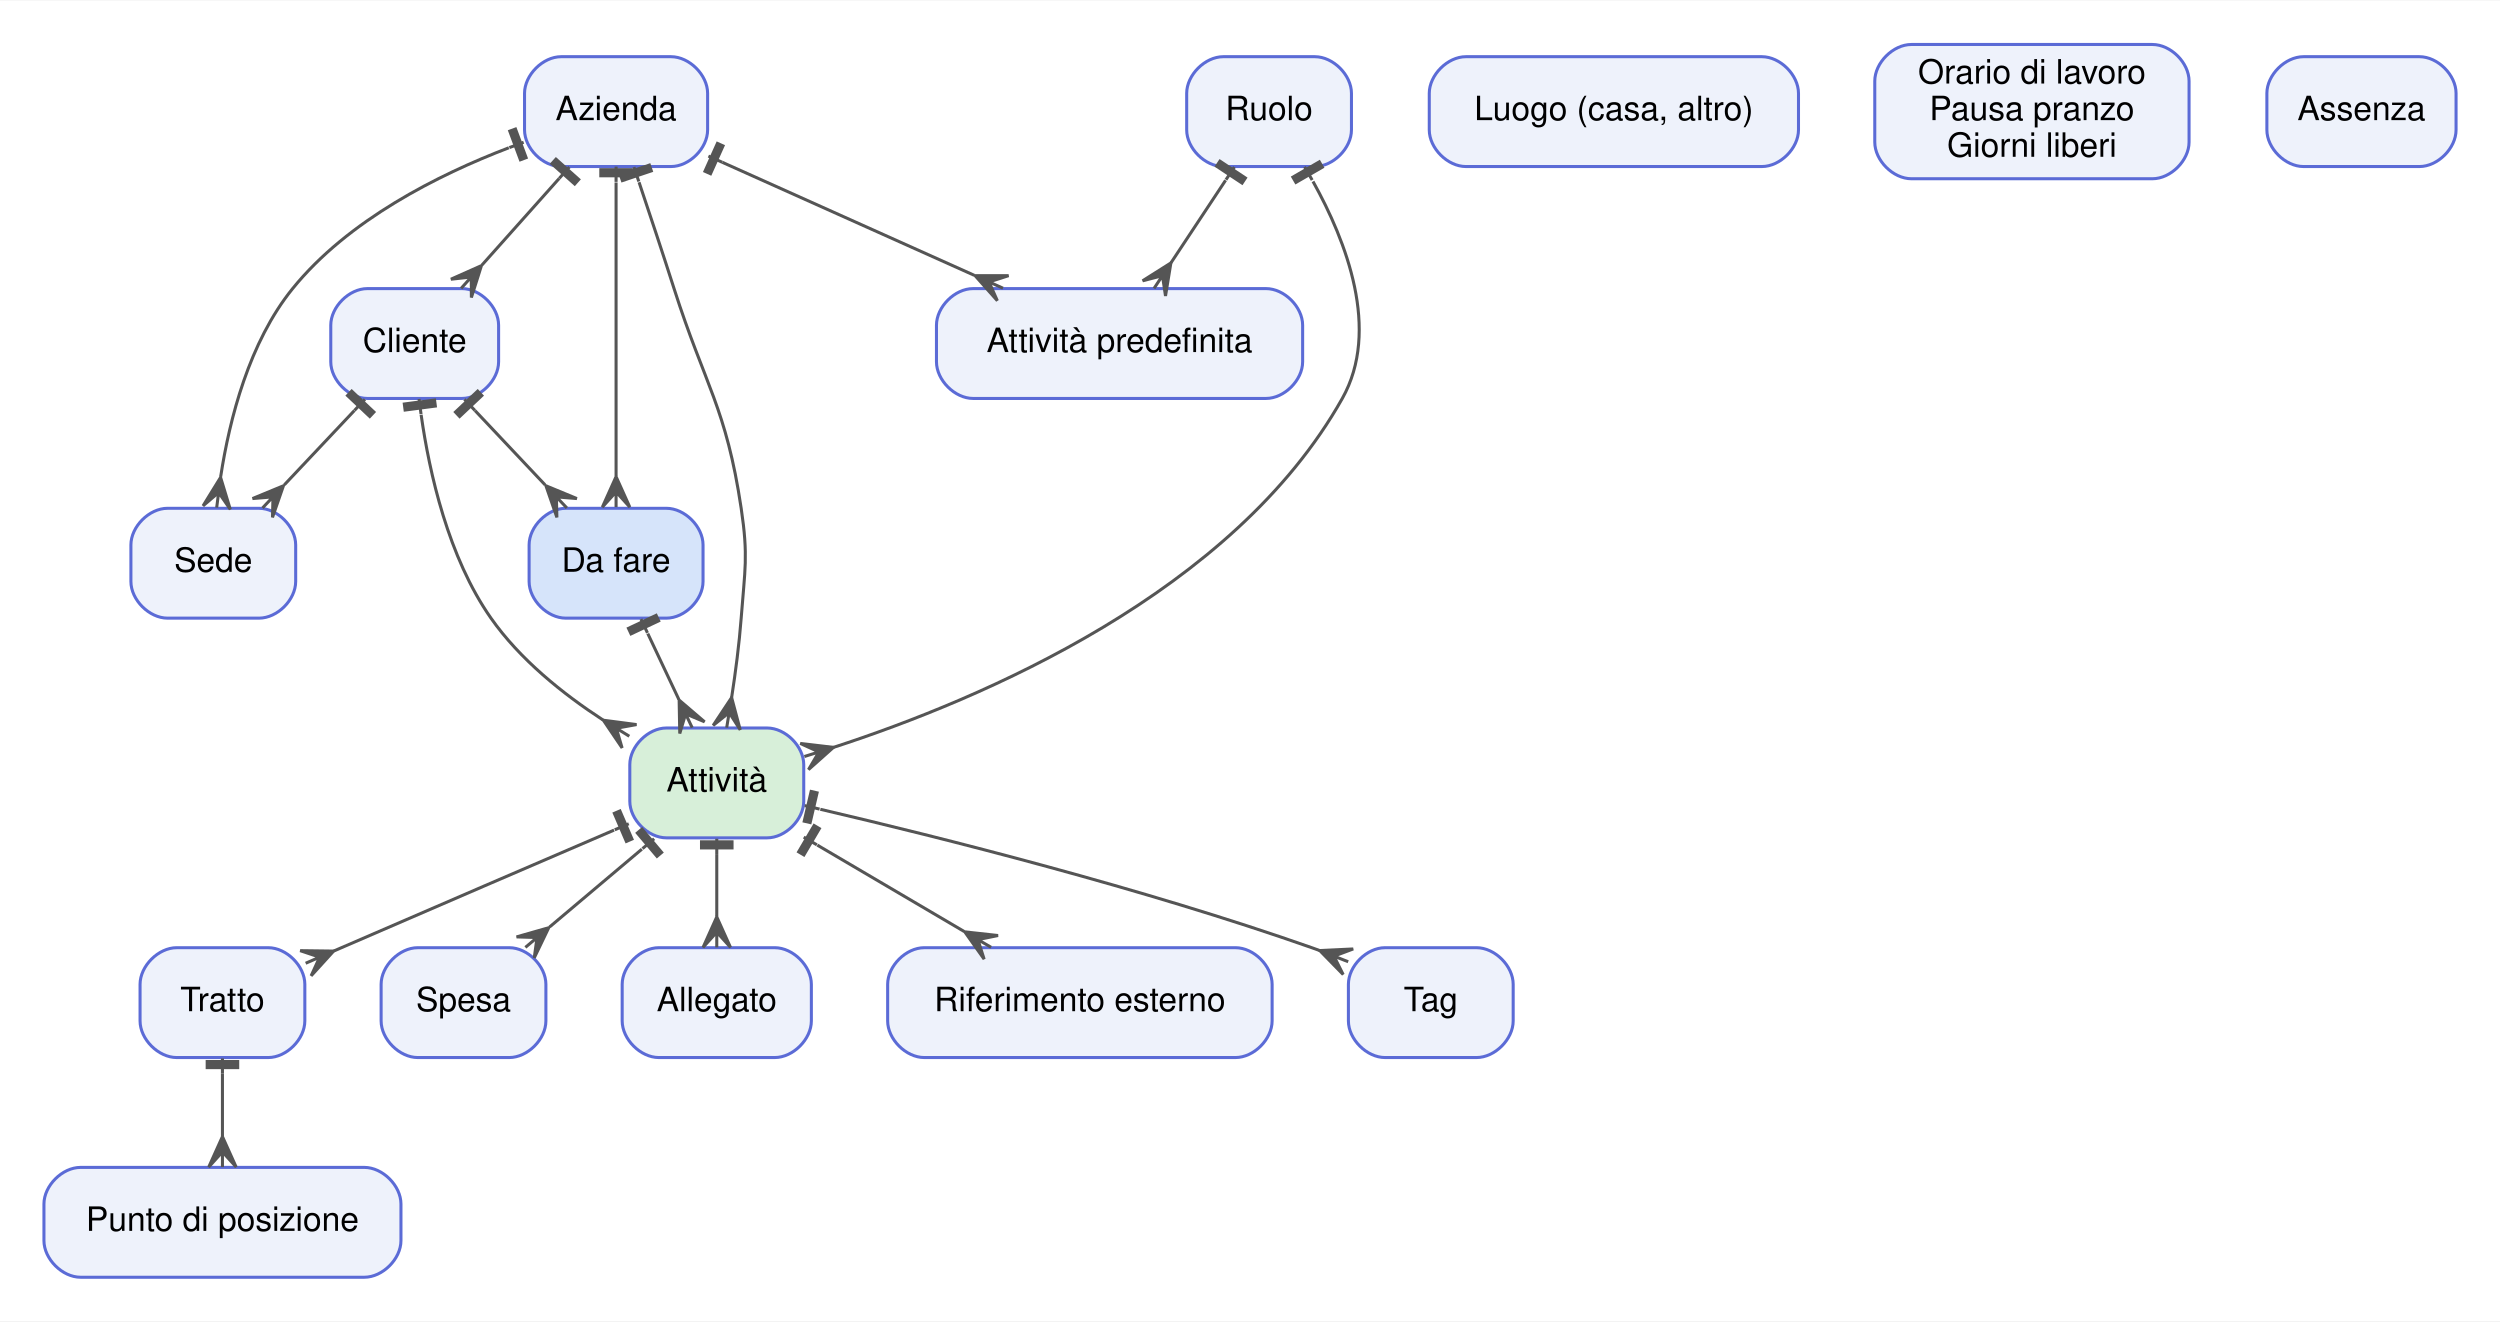
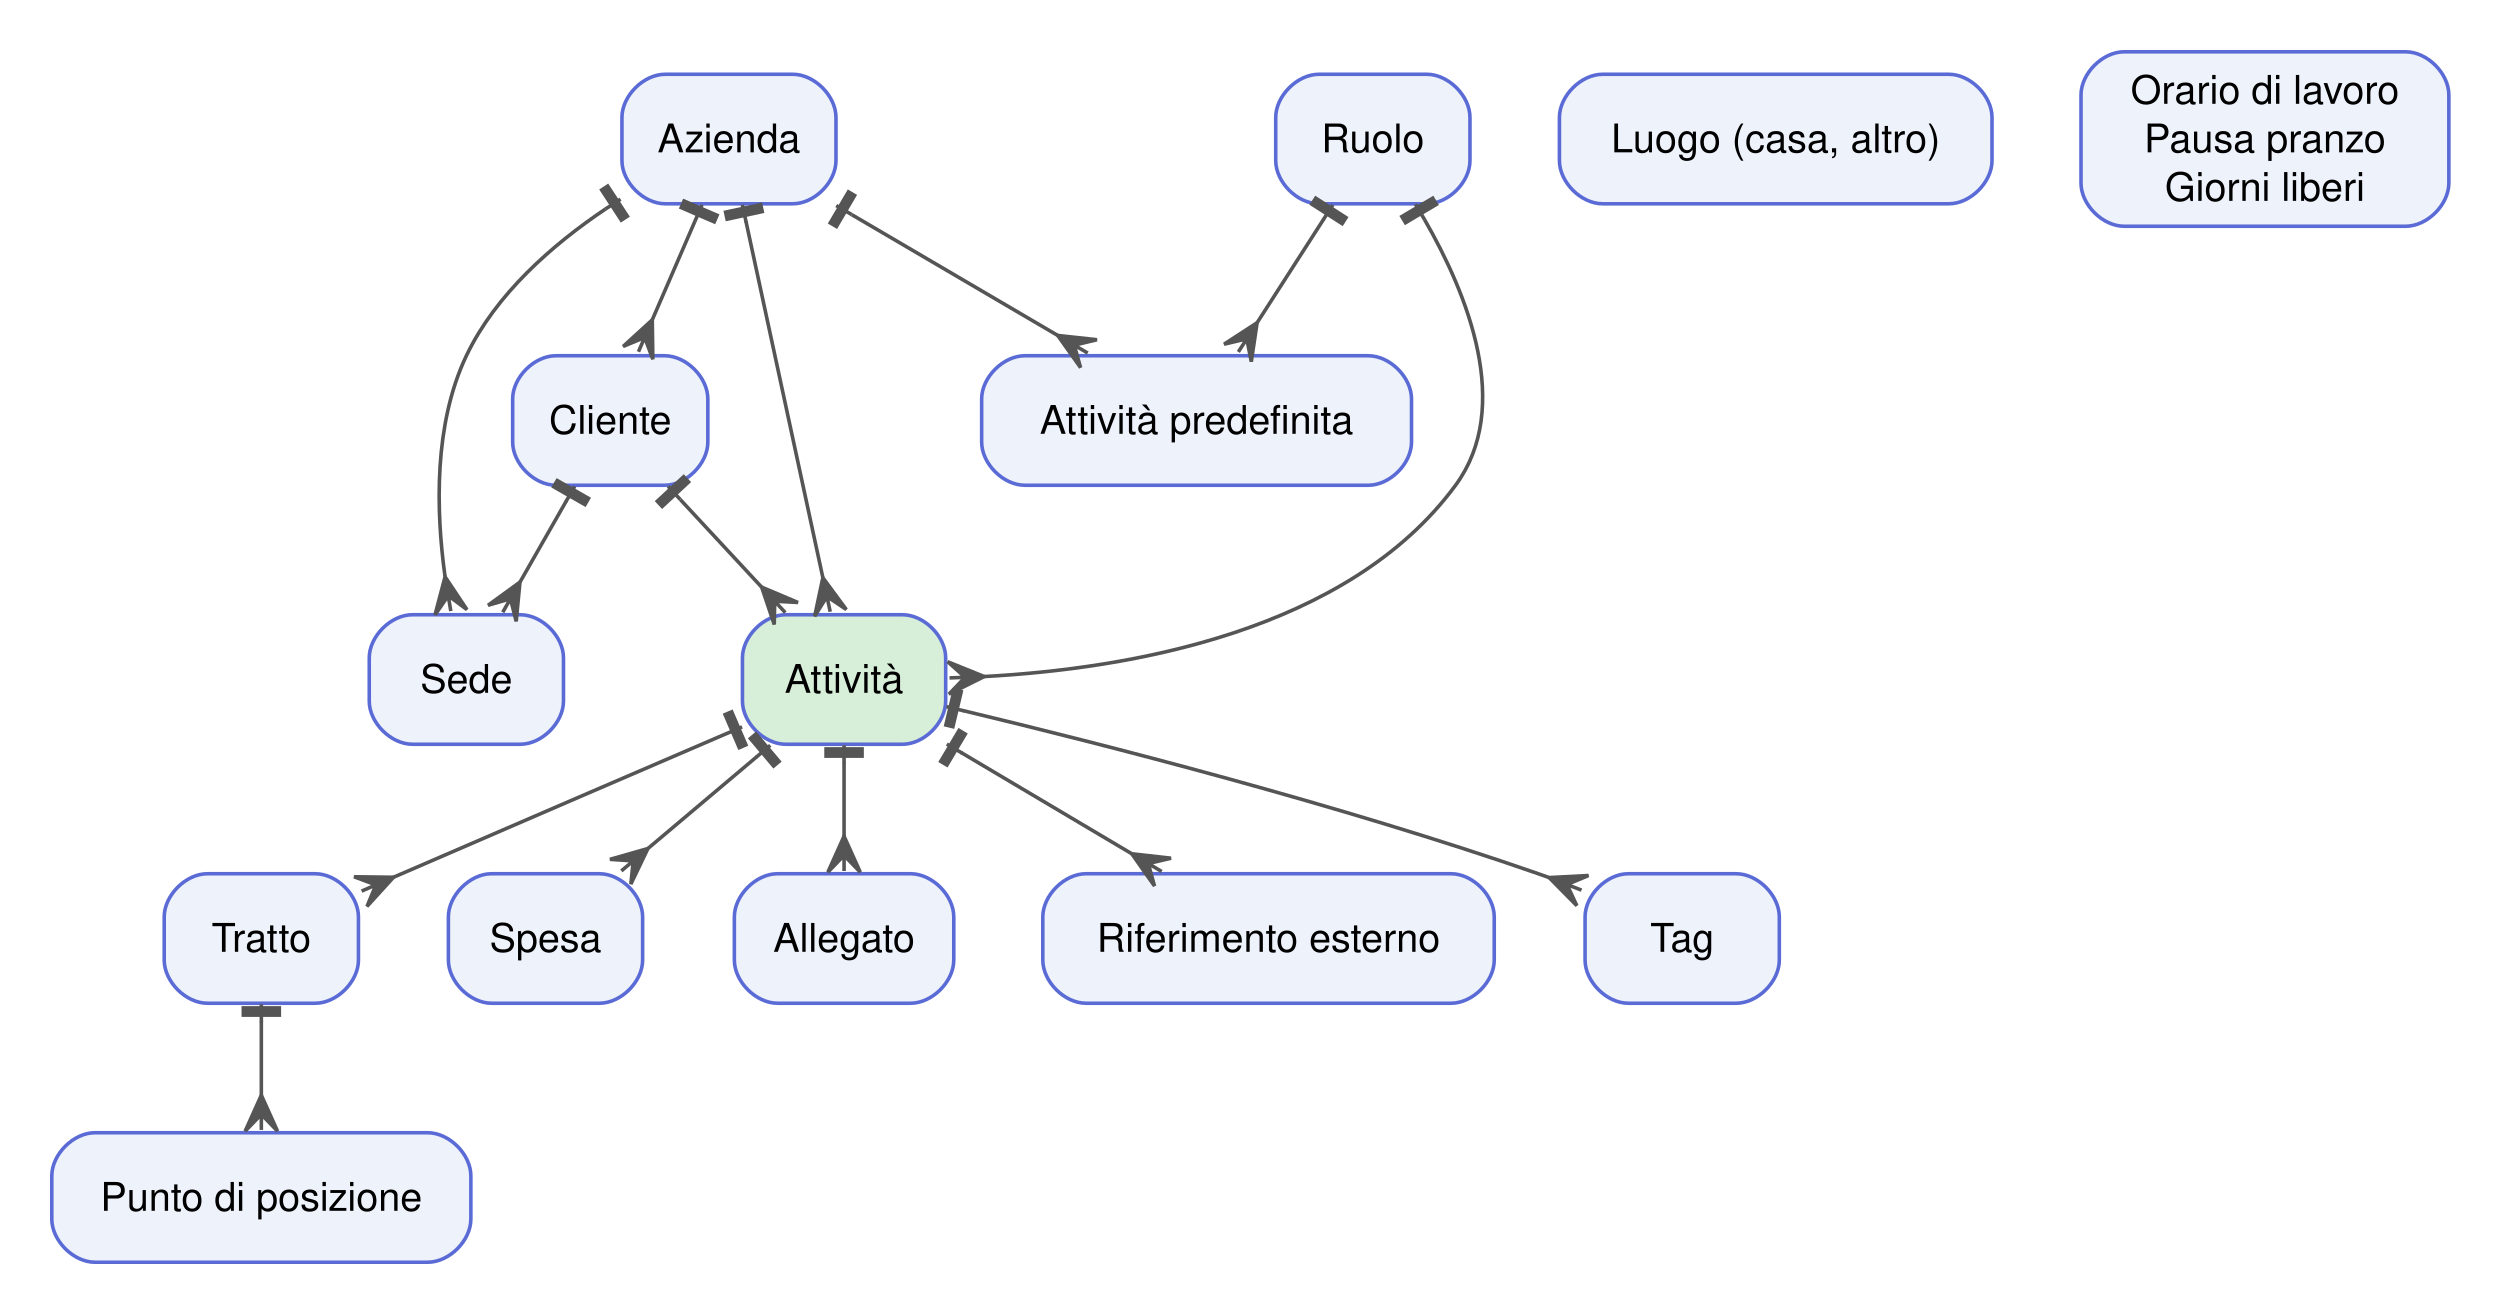
- <svg xmlns="http://www.w3.org/2000/svg" width="819pt" height="433pt" viewBox="0.00 0.00 819.30 432.80">
-   <g id="graph0" class="graph" transform="scale(1 1) rotate(0) translate(14.4 418.4)">
-     <polygon fill="white" stroke="transparent" points="-14.4,14.4 -14.4,-418.4 804.9,-418.4 804.9,14.4 -14.4,14.4" />
+ <svg xmlns="http://www.w3.org/2000/svg" width="695pt" height="365pt" viewBox="0.00 0.00 695.00 365.00">
+   <g id="graph0" class="graph" transform="scale(1 1) rotate(0) translate(14.4 350.9)">
+     <polygon fill="white" stroke="none" points="-14.4,14.4 -14.4,-350.9 680.77,-350.9 680.77,14.4 -14.4,14.4" />
    <g id="node1" class="node">
-       <path fill="#eef2fb" stroke="#5b6bd6" d="M205.5,-400C205.5,-400 169.5,-400 169.5,-400 163.5,-400 157.5,-394 157.5,-388 157.5,-388 157.5,-376 157.5,-376 157.5,-370 163.5,-364 169.5,-364 169.5,-364 205.5,-364 205.5,-364 211.5,-364 217.5,-370 217.5,-376 217.5,-376 217.5,-388 217.5,-388 217.5,-394 211.5,-400 205.5,-400" />
-       <text text-anchor="middle" x="187.5" y="-379.2" font-family="Helvetica,sans-Serif" font-size="11.00">Azienda</text>
+       <path fill="#eef2fb" stroke="#5b6bd6" d="M206,-330.25C206,-330.25 170.5,-330.25 170.5,-330.25 164.5,-330.25 158.5,-324.25 158.5,-318.25 158.5,-318.25 158.5,-306.25 158.5,-306.25 158.5,-300.25 164.5,-294.25 170.5,-294.25 170.5,-294.25 206,-294.25 206,-294.25 212,-294.25 218,-300.25 218,-306.25 218,-306.25 218,-318.25 218,-318.25 218,-324.25 212,-330.25 206,-330.25" />
+       <text xml:space="preserve" text-anchor="middle" x="188.25" y="-308.55" font-family="Helvetica,sans-Serif" font-size="11.00">Azienda</text>
    </g>
    <g id="node2" class="node">
-       <path fill="#eef2fb" stroke="#5b6bd6" d="M137,-324C137,-324 106,-324 106,-324 100,-324 94,-318 94,-312 94,-312 94,-300 94,-300 94,-294 100,-288 106,-288 106,-288 137,-288 137,-288 143,-288 149,-294 149,-300 149,-300 149,-312 149,-312 149,-318 143,-324 137,-324" />
-       <text text-anchor="middle" x="121.5" y="-303.2" font-family="Helvetica,sans-Serif" font-size="11.00">Cliente</text>
+       <path fill="#eef2fb" stroke="#5b6bd6" d="M170.38,-252C170.38,-252 140.12,-252 140.12,-252 134.12,-252 128.12,-246 128.12,-240 128.12,-240 128.12,-228 128.12,-228 128.12,-222 134.12,-216 140.12,-216 140.12,-216 170.38,-216 170.38,-216 176.38,-216 182.38,-222 182.38,-228 182.38,-228 182.38,-240 182.38,-240 182.38,-246 176.38,-252 170.38,-252" />
+       <text xml:space="preserve" text-anchor="middle" x="155.25" y="-230.3" font-family="Helvetica,sans-Serif" font-size="11.00">Cliente</text>
    </g>
    <g id="edge1" class="edge">
-       <path fill="none" stroke="#555555" d="M168.84,-360.08C160.99,-351.28 151.79,-340.96 143.6,-331.78" />
-       <polygon fill="#555555" stroke="#555555" points="175.26,-359.76 167.8,-366.42 166.46,-364.93 173.93,-358.27 175.26,-359.76" />
-       <polyline fill="none" stroke="#555555" points="172.19,-363.84 168.86,-360.11 " />
-       <polygon fill="#555555" stroke="#555555" points="143.38,-331.53 140.08,-321.07 140.05,-327.8 136.72,-324.07 136.72,-324.07 136.72,-324.07 140.05,-327.8 133.37,-327.07 143.38,-331.53 143.38,-331.53" />
+       <path fill="none" stroke="#555555" d="M178.81,-289.43C175.08,-280.83 170.77,-270.86 166.86,-261.83" />
+       <polygon fill="#555555" stroke="#555555" points="184.95,-291.04 175.78,-295.02 174.98,-293.18 184.16,-289.21 184.95,-291.04" />
+       <polyline fill="none" stroke="#555555" points="180.76,-293.95 178.78,-289.36" />
+       <polygon fill="#555555" stroke="#555555" points="166.93,-261.98 167.09,-251.02 164.81,-257.09 163.09,-253.11 163.09,-253.11 163.09,-253.11 164.81,-257.09 158.83,-254.59 166.93,-261.98" />
    </g>
    <g id="node3" class="node">
-       <path fill="#eef2fb" stroke="#5b6bd6" d="M70.5,-252C70.5,-252 40.5,-252 40.5,-252 34.5,-252 28.5,-246 28.5,-240 28.5,-240 28.5,-228 28.5,-228 28.5,-222 34.5,-216 40.5,-216 40.5,-216 70.5,-216 70.5,-216 76.5,-216 82.5,-222 82.5,-228 82.5,-228 82.5,-240 82.5,-240 82.5,-246 76.5,-252 70.5,-252" />
-       <text text-anchor="middle" x="55.5" y="-231.2" font-family="Helvetica,sans-Serif" font-size="11.00">Sede</text>
+       <path fill="#eef2fb" stroke="#5b6bd6" d="M130.25,-180C130.25,-180 100.25,-180 100.25,-180 94.25,-180 88.25,-174 88.25,-168 88.25,-168 88.25,-156 88.25,-156 88.25,-150 94.25,-144 100.25,-144 100.25,-144 130.25,-144 130.25,-144 136.25,-144 142.25,-150 142.25,-156 142.25,-156 142.25,-168 142.25,-168 142.25,-174 136.25,-180 130.25,-180" />
+       <text xml:space="preserve" text-anchor="middle" x="115.25" y="-158.3" font-family="Helvetica,sans-Serif" font-size="11.00">Sede</text>
    </g>
    <g id="edge2" class="edge">
-       <path fill="none" stroke="#555555" d="M152.35,-370.15C129.11,-361.26 99.67,-346.43 81.5,-324 67.29,-306.46 60.85,-281.42 57.92,-262.37" />
-       <polygon fill="#555555" stroke="#555555" points="158.02,-366.92 154.53,-376.29 152.66,-375.6 156.15,-366.22 158.02,-366.92" />
-       <polyline fill="none" stroke="#555555" points="157.21,-371.96 152.53,-370.21 " />
-       <polygon fill="#555555" stroke="#555555" points="57.89,-262.13 61.07,-251.64 57.25,-257.18 56.61,-252.22 56.61,-252.22 56.61,-252.22 57.25,-257.18 52.14,-252.8 57.89,-262.13 57.89,-262.13" />
+       <path fill="none" stroke="#555555" d="M153.97,-292.83C139.17,-282.88 123.4,-269.11 115.25,-252 106.18,-232.96 106.78,-208.94 109.32,-190.65" />
+       <polygon fill="#555555" stroke="#555555" points="160.01,-290.8 154.54,-299.18 152.87,-298.08 158.33,-289.71 160.01,-290.8" />
+       <polyline fill="none" stroke="#555555" points="158.11,-295.53 153.93,-292.8" />
+       <polygon fill="#555555" stroke="#555555" points="109.33,-190.55 115.41,-181.43 110.21,-185.29 110.92,-181.02 110.92,-181.02 110.92,-181.02 110.21,-185.29 106.53,-179.95 109.33,-190.55" />
    </g>
    <g id="node4" class="node">
-       <path fill="#d7efd9" stroke="#5b6bd6" d="M237,-180C237,-180 204,-180 204,-180 198,-180 192,-174 192,-168 192,-168 192,-156 192,-156 192,-150 198,-144 204,-144 204,-144 237,-144 237,-144 243,-144 249,-150 249,-156 249,-156 249,-168 249,-168 249,-174 243,-180 237,-180" />
-       <text text-anchor="middle" x="220.5" y="-159.2" font-family="Helvetica,sans-Serif" font-size="11.00">Attività</text>
+       <path fill="#d7efd9" stroke="#5b6bd6" d="M236.5,-180C236.5,-180 204,-180 204,-180 198,-180 192,-174 192,-168 192,-168 192,-156 192,-156 192,-150 198,-144 204,-144 204,-144 236.5,-144 236.5,-144 242.5,-144 248.5,-150 248.5,-156 248.5,-156 248.5,-168 248.5,-168 248.5,-174 242.5,-180 236.5,-180" />
+       <text xml:space="preserve" text-anchor="middle" x="220.25" y="-158.3" font-family="Helvetica,sans-Serif" font-size="11.00">Attività</text>
    </g>
    <g id="edge4" class="edge">
-       <path fill="none" stroke="#555555" d="M195.03,-358.85C198.57,-348.31 202.82,-335.53 206.5,-324 216.68,-292.13 223.56,-285.09 228.5,-252 230.86,-236.18 229.7,-231.96 228.5,-216 227.86,-207.52 226.66,-198.34 225.38,-190.04" />
-       <polygon fill="#555555" stroke="#555555" points="198.41,-364.48 188.93,-361.28 189.57,-359.39 199.05,-362.58 198.41,-364.48" />
-       <polyline fill="none" stroke="#555555" points="193.35,-363.83 194.95,-359.09 " />
-       <polygon fill="#555555" stroke="#555555" points="225.37,-189.98 228.19,-179.38 224.56,-185.05 223.75,-180.11 223.75,-180.11 223.75,-180.11 224.56,-185.05 219.31,-180.84 225.37,-189.98 225.37,-189.98" />
+       <path fill="none" stroke="#555555" d="M192.97,-289.39C198.65,-263.06 208.2,-218.83 214.36,-190.29" />
+       <polygon fill="#555555" stroke="#555555" points="197.08,-294.03 187.31,-291.92 187.73,-289.97 197.5,-292.08 197.08,-294.03" />
+       <polyline fill="none" stroke="#555555" points="191.98,-293.95 193.04,-289.07" />
+       <polygon fill="#555555" stroke="#555555" points="214.36,-190.29 220.87,-181.46 215.49,-185.07 216.4,-180.84 216.4,-180.84 216.4,-180.84 215.49,-185.07 212.07,-179.56 214.36,-190.29" />
    </g>
    <g id="node11" class="node">
-       <path fill="#d6e4fa" stroke="#5b6bd6" d="M204,-252C204,-252 171,-252 171,-252 165,-252 159,-246 159,-240 159,-240 159,-228 159,-228 159,-222 165,-216 171,-216 171,-216 204,-216 204,-216 210,-216 216,-222 216,-228 216,-228 216,-240 216,-240 216,-246 210,-252 204,-252" />
-       <text text-anchor="middle" x="187.5" y="-231.2" font-family="Helvetica,sans-Serif" font-size="11.00">Da fare</text>
+       <path fill="#eef2fb" stroke="#5b6bd6" d="M366,-252C366,-252 270.5,-252 270.5,-252 264.5,-252 258.5,-246 258.5,-240 258.5,-240 258.5,-228 258.5,-228 258.5,-222 264.5,-216 270.5,-216 270.5,-216 366,-216 366,-216 372,-216 378,-222 378,-228 378,-228 378,-240 378,-240 378,-246 372,-252 366,-252" />
+       <text xml:space="preserve" text-anchor="middle" x="318.25" y="-230.3" font-family="Helvetica,sans-Serif" font-size="11.00">Attività predefinita</text>
    </g>
    <g id="edge14" class="edge">
-       <path fill="none" stroke="#555555" d="M187.5,-358.78C187.5,-333.01 187.5,-290.51 187.5,-262.63" />
-       <polygon fill="#555555" stroke="#555555" points="192.5,-362.97 182.5,-362.97 182.5,-360.97 192.5,-360.97 192.5,-362.97" />
-       <polyline fill="none" stroke="#555555" points="187.5,-363.97 187.5,-358.97 " />
-       <polygon fill="#555555" stroke="#555555" points="187.5,-262.38 192,-252.38 187.5,-257.38 187.5,-252.38 187.5,-252.38 187.5,-252.38 187.5,-257.38 183,-252.38 187.5,-262.38 187.5,-262.38" />
+       <path fill="none" stroke="#555555" d="M222.38,-291.23C240.04,-280.87 261.67,-268.18 279.91,-257.49" />
+       <polygon fill="#555555" stroke="#555555" points="221.47,-297.56 216.41,-288.94 218.13,-287.93 223.19,-296.55 221.47,-297.56" />
+       <polyline fill="none" stroke="#555555" points="218.07,-293.76 222.39,-291.23" />
+       <polygon fill="#555555" stroke="#555555" points="279.65,-257.64 290.55,-256.46 284.25,-254.94 287.99,-252.75 287.99,-252.75 287.99,-252.75 284.25,-254.94 286,-248.7 279.65,-257.64" />
+     </g>
+     <g id="edge3" class="edge">
+       <path fill="none" stroke="#555555" d="M142.96,-211.5C138.91,-204.41 134.36,-196.44 130.14,-189.05" />
+       <polygon fill="#555555" stroke="#555555" points="149.21,-212.35 140.52,-217.31 139.53,-215.57 148.22,-210.61 149.21,-212.35" />
+       <polyline fill="none" stroke="#555555" points="145.36,-215.7 142.88,-211.36" />
+       <polygon fill="#555555" stroke="#555555" points="130.15,-189.08 129.1,-178.16 127.5,-184.45 125.36,-180.69 125.36,-180.69 125.36,-180.69 127.5,-184.45 121.28,-182.63 130.15,-189.08" />
+     </g>
+     <g id="edge5" class="edge">
+       <path fill="none" stroke="#555555" d="M174.72,-212.03C181.82,-204.39 189.92,-195.67 197.29,-187.72" />
+       <polygon fill="#555555" stroke="#555555" points="175.66,-218.37 168.33,-211.56 169.69,-210.1 177.02,-216.9 175.66,-218.37" />
+       <polyline fill="none" stroke="#555555" points="171.32,-215.7 174.72,-212.03" />
+       <polygon fill="#555555" stroke="#555555" points="197.34,-187.68 207.44,-183.41 200.97,-183.77 203.91,-180.59 203.91,-180.59 203.91,-180.59 200.97,-183.77 200.84,-177.29 197.34,-187.68" />
+     </g>
+     <g id="node5" class="node">
+       <path fill="#eef2fb" stroke="#5b6bd6" d="M73.25,-108C73.25,-108 43.25,-108 43.25,-108 37.25,-108 31.25,-102 31.25,-96 31.25,-96 31.25,-84 31.25,-84 31.25,-78 37.25,-72 43.25,-72 43.25,-72 73.25,-72 73.25,-72 79.25,-72 85.25,-78 85.25,-84 85.25,-84 85.25,-96 85.25,-96 85.25,-102 79.25,-108 73.25,-108" />
+       <text xml:space="preserve" text-anchor="middle" x="58.25" y="-86.3" font-family="Helvetica,sans-Serif" font-size="11.00">Tratto</text>
+     </g>
+     <g id="edge6" class="edge">
+       <path fill="none" stroke="#555555" d="M187.39,-146.89C162.61,-136.23 127.78,-121.23 97.25,-108 96.42,-107.64 95.58,-107.28 94.73,-106.91" />
+       <polygon fill="#555555" stroke="#555555" points="192.96,-143.84 189.01,-153.02 187.17,-152.23 191.12,-143.05 192.96,-143.84" />
+       <polyline fill="none" stroke="#555555" points="191.9,-148.82 187.31,-146.85" />
+       <polygon fill="#555555" stroke="#555555" points="95,-107.02 87.62,-98.91 90.1,-104.9 86.13,-103.17 86.13,-103.17 86.13,-103.17 90.1,-104.9 84.03,-107.16 95,-107.02" />
+     </g>
+     <g id="node6" class="node">
+       <path fill="#eef2fb" stroke="#5b6bd6" d="M152.25,-108C152.25,-108 122.25,-108 122.25,-108 116.25,-108 110.25,-102 110.25,-96 110.25,-96 110.25,-84 110.25,-84 110.25,-78 116.25,-72 122.25,-72 122.25,-72 152.25,-72 152.25,-72 158.25,-72 164.25,-78 164.25,-84 164.25,-84 164.25,-96 164.25,-96 164.25,-102 158.25,-108 152.25,-108" />
+       <text xml:space="preserve" text-anchor="middle" x="137.25" y="-86.3" font-family="Helvetica,sans-Serif" font-size="11.00">Spesa</text>
+     </g>
+     <g id="edge8" class="edge">
+       <path fill="none" stroke="#555555" d="M196.05,-140.59C186.58,-132.6 175.64,-123.38 165.79,-115.07" />
+       <polygon fill="#555555" stroke="#555555" points="202.19,-139.23 195.75,-146.87 194.22,-145.58 200.66,-137.94 202.19,-139.23" />
+       <polyline fill="none" stroke="#555555" points="199.73,-143.7 195.91,-140.47" />
+       <polygon fill="#555555" stroke="#555555" points="165.72,-115.01 160.98,-105.12 161.64,-111.57 158.33,-108.78 158.33,-108.78 158.33,-108.78 161.64,-111.57 155.17,-112 165.72,-115.01" />
+     </g>
+     <g id="node7" class="node">
+       <path fill="#eef2fb" stroke="#5b6bd6" d="M238.75,-108C238.75,-108 201.75,-108 201.75,-108 195.75,-108 189.75,-102 189.75,-96 189.75,-96 189.75,-84 189.75,-84 189.75,-78 195.75,-72 201.75,-72 201.75,-72 238.75,-72 238.75,-72 244.75,-72 250.75,-78 250.75,-84 250.75,-84 250.75,-96 250.75,-96 250.75,-102 244.75,-108 238.75,-108" />
+       <text xml:space="preserve" text-anchor="middle" x="220.25" y="-86.3" font-family="Helvetica,sans-Serif" font-size="11.00">Allegato</text>
+     </g>
+     <g id="edge9" class="edge">
+       <path fill="none" stroke="#555555" d="M220.25,-138.95C220.25,-132.42 220.25,-125.17 220.25,-118.34" />
+       <polygon fill="#555555" stroke="#555555" points="225.25,-142.7 215.25,-142.7 215.25,-140.7 225.25,-140.7 225.25,-142.7" />
+       <polyline fill="none" stroke="#555555" points="220.25,-143.7 220.25,-138.7" />
+       <polygon fill="#555555" stroke="#555555" points="220.25,-118.44 224.75,-108.44 220.25,-113.1 220.25,-108.77 220.25,-108.77 220.25,-108.77 220.25,-113.1 215.75,-108.44 220.25,-118.44" />
+     </g>
+     <g id="node8" class="node">
+       <path fill="#eef2fb" stroke="#5b6bd6" d="M389,-108C389,-108 287.5,-108 287.5,-108 281.5,-108 275.5,-102 275.5,-96 275.5,-96 275.5,-84 275.5,-84 275.5,-78 281.5,-72 287.5,-72 287.5,-72 389,-72 389,-72 395,-72 401,-78 401,-84 401,-84 401,-96 401,-96 401,-102 395,-108 389,-108" />
+       <text xml:space="preserve" text-anchor="middle" x="338.25" y="-86.3" font-family="Helvetica,sans-Serif" font-size="11.00">Riferimento esterno</text>
+     </g>
+     <g id="edge10" class="edge">
+       <path fill="none" stroke="#555555" d="M252.75,-141.72C267.5,-132.97 285.04,-122.56 300.39,-113.46" />
+       <polygon fill="#555555" stroke="#555555" points="252.23,-147.85 247.12,-139.24 248.84,-138.22 253.95,-146.82 252.23,-147.85" />
+       <polyline fill="none" stroke="#555555" points="248.81,-144.05 253.11,-141.5" />
+       <polygon fill="#555555" stroke="#555555" points="300.24,-113.55 311.14,-112.32 304.83,-110.83 308.55,-108.62 308.55,-108.62 308.55,-108.62 304.83,-110.83 306.55,-104.58 300.24,-113.55" />
+     </g>
+     <g id="node9" class="node">
+       <path fill="#eef2fb" stroke="#5b6bd6" d="M468.25,-108C468.25,-108 438.25,-108 438.25,-108 432.25,-108 426.25,-102 426.25,-96 426.25,-96 426.25,-84 426.25,-84 426.25,-78 432.25,-72 438.25,-72 438.25,-72 468.25,-72 468.25,-72 474.25,-72 480.25,-78 480.25,-84 480.25,-84 480.25,-96 480.25,-96 480.25,-102 474.25,-108 468.25,-108" />
+       <text xml:space="preserve" text-anchor="middle" x="453.25" y="-86.3" font-family="Helvetica,sans-Serif" font-size="11.00">Tag</text>
+     </g>
+     <g id="edge11" class="edge">
+       <path fill="none" stroke="#555555" d="M253.33,-153.35C292.1,-144.05 358.06,-127.21 413.25,-108 414.28,-107.64 415.33,-107.27 416.38,-106.88" />
+       <polygon fill="#555555" stroke="#555555" points="250.87,-159.07 248.55,-149.35 250.5,-148.88 252.82,-158.61 250.87,-159.07" />
+       <polyline fill="none" stroke="#555555" points="248.74,-154.44 253.6,-153.28" />
+       <polygon fill="#555555" stroke="#555555" points="416.26,-106.93 427.21,-107.51 421.23,-105 425.27,-103.44 425.27,-103.44 425.27,-103.44 421.23,-105 423.96,-99.12 416.26,-106.93" />
    </g>
    <g id="node12" class="node">
-       <path fill="#eef2fb" stroke="#5b6bd6" d="M400.5,-324C400.5,-324 304.5,-324 304.5,-324 298.5,-324 292.5,-318 292.5,-312 292.5,-312 292.5,-300 292.5,-300 292.5,-294 298.5,-288 304.5,-288 304.5,-288 400.5,-288 400.5,-288 406.5,-288 412.5,-294 412.5,-300 412.5,-300 412.5,-312 412.5,-312 412.5,-318 406.5,-324 400.5,-324" />
-       <text text-anchor="middle" x="352.5" y="-303.2" font-family="Helvetica,sans-Serif" font-size="11.00">Attività predefinita</text>
+       <path fill="#eef2fb" stroke="#5b6bd6" d="M104.5,-36C104.5,-36 12,-36 12,-36 6,-36 0,-30 0,-24 0,-24 0,-12 0,-12 0,-6 6,0 12,0 12,0 104.5,0 104.5,0 110.5,0 116.5,-6 116.5,-12 116.5,-12 116.5,-24 116.5,-24 116.5,-30 110.5,-36 104.5,-36" />
+       <text xml:space="preserve" text-anchor="middle" x="58.25" y="-14.3" font-family="Helvetica,sans-Serif" font-size="11.00">Punto di posizione</text>
    </g>
-     <g id="edge17" class="edge">
-       <path fill="none" stroke="#555555" d="M222.33,-365.38C246.33,-354.62 278.51,-340.18 304.87,-328.36" />
-       <polygon fill="#555555" stroke="#555555" points="220.72,-371.58 216.63,-362.46 218.45,-361.64 222.55,-370.76 220.72,-371.58" />
-       <polyline fill="none" stroke="#555555" points="217.76,-367.43 222.33,-365.38 " />
-       <polygon fill="#555555" stroke="#555555" points="305.17,-328.23 316.14,-328.24 309.73,-326.18 314.3,-324.13 314.3,-324.13 314.3,-324.13 309.73,-326.18 312.45,-320.03 305.17,-328.23 305.17,-328.23" />
+     <g id="edge7" class="edge">
+       <path fill="none" stroke="#555555" d="M58.25,-66.95C58.25,-60.42 58.25,-53.17 58.25,-46.34" />
+       <polygon fill="#555555" stroke="#555555" points="63.25,-70.7 53.25,-70.7 53.25,-68.7 63.25,-68.7 63.25,-70.7" />
+       <polyline fill="none" stroke="#555555" points="58.25,-71.7 58.25,-66.7" />
+       <polygon fill="#555555" stroke="#555555" points="58.25,-46.44 62.75,-36.44 58.25,-41.1 58.25,-36.77 58.25,-36.77 58.25,-36.77 58.25,-41.1 53.75,-36.44 58.25,-46.44" />
    </g>
-     <g id="edge3" class="edge">
-       <path fill="none" stroke="#555555" d="M101.73,-284.03C94.52,-276.39 86.3,-267.67 78.81,-259.72" />
-       <polygon fill="#555555" stroke="#555555" points="108.14,-283.54 100.86,-290.4 99.49,-288.94 106.77,-282.08 108.14,-283.54" />
-       <polyline fill="none" stroke="#555555" points="105.19,-287.7 101.76,-284.06 " />
-       <polygon fill="#555555" stroke="#555555" points="78.49,-259.38 74.9,-249.02 75.06,-255.74 71.63,-252.1 71.63,-252.1 71.63,-252.1 75.06,-255.74 68.35,-255.19 78.49,-259.38 78.49,-259.38" />
+     <g id="node10" class="node">
+       <path fill="#eef2fb" stroke="#5b6bd6" d="M382.25,-330.25C382.25,-330.25 352.25,-330.25 352.25,-330.25 346.25,-330.25 340.25,-324.25 340.25,-318.25 340.25,-318.25 340.25,-306.25 340.25,-306.25 340.25,-300.25 346.25,-294.25 352.25,-294.25 352.25,-294.25 382.25,-294.25 382.25,-294.25 388.25,-294.25 394.25,-300.25 394.25,-306.25 394.25,-306.25 394.25,-318.25 394.25,-318.25 394.25,-324.25 388.25,-330.25 382.25,-330.25" />
+       <text xml:space="preserve" text-anchor="middle" x="367.25" y="-308.55" font-family="Helvetica,sans-Serif" font-size="11.00">Ruolo</text>
    </g>
-     <g id="edge5" class="edge">
-       <path fill="none" stroke="#555555" d="M123.61,-282.66C126.33,-263.51 132.52,-235.94 146.5,-216 155.95,-202.52 169.97,-191.24 183.26,-182.59" />
-       <polygon fill="#555555" stroke="#555555" points="128.01,-287.48 118.1,-286.18 118.36,-284.2 128.27,-285.5 128.01,-287.48" />
-       <polyline fill="none" stroke="#555555" points="122.93,-287.82 123.58,-282.87 " />
-       <polygon fill="#555555" stroke="#555555" points="183.33,-182.55 194.21,-181.12 187.59,-179.92 191.84,-177.29 191.84,-177.29 191.84,-177.29 187.59,-179.92 189.48,-173.46 183.33,-182.55 183.33,-182.55" />
+     <g id="edge12" class="edge">
+       <path fill="none" stroke="#555555" d="M381.62,-289.86C393.57,-269.14 406.25,-237.75 390.25,-216 360.31,-175.31 299.34,-164.97 259.14,-162.82" />
+       <polygon fill="#555555" stroke="#555555" points="383.9,-295.81 375.31,-290.7 376.33,-288.98 384.93,-294.09 383.9,-295.81" />
+       <polyline fill="none" stroke="#555555" points="379.1,-294.11 381.65,-289.81" />
+       <polygon fill="#555555" stroke="#555555" points="259.22,-162.82 249.41,-157.93 253.89,-162.61 249.56,-162.44 249.56,-162.44 249.56,-162.44 253.89,-162.61 249.06,-166.93 259.22,-162.82" />
    </g>
-     <g id="edge15" class="edge">
-       <path fill="none" stroke="#555555" d="M141.27,-284.03C148.48,-276.39 156.7,-267.67 164.19,-259.72" />
-       <polygon fill="#555555" stroke="#555555" points="142.14,-290.4 134.86,-283.54 136.23,-282.08 143.51,-288.94 142.14,-290.4" />
-       <polyline fill="none" stroke="#555555" points="137.81,-287.7 141.24,-284.06 " />
-       <polygon fill="#555555" stroke="#555555" points="164.51,-259.38 174.65,-255.19 167.94,-255.74 171.37,-252.1 171.37,-252.1 171.37,-252.1 167.94,-255.74 168.1,-249.02 164.51,-259.38 164.51,-259.38" />
-     </g>
-     <g id="node5" class="node">
-       <path fill="#eef2fb" stroke="#5b6bd6" d="M73.5,-108C73.5,-108 43.5,-108 43.5,-108 37.5,-108 31.5,-102 31.5,-96 31.5,-96 31.5,-84 31.5,-84 31.5,-78 37.5,-72 43.5,-72 43.5,-72 73.5,-72 73.5,-72 79.5,-72 85.5,-78 85.5,-84 85.5,-84 85.5,-96 85.5,-96 85.5,-102 79.5,-108 73.5,-108" />
-       <text text-anchor="middle" x="58.5" y="-87.2" font-family="Helvetica,sans-Serif" font-size="11.00">Tratto</text>
-     </g>
-     <g id="edge6" class="edge">
-       <path fill="none" stroke="#555555" d="M186.84,-146.54C162.11,-135.91 127.7,-121.09 97.5,-108 96.67,-107.64 95.83,-107.28 94.98,-106.91" />
-       <polygon fill="#555555" stroke="#555555" points="192.71,-143.62 188.76,-152.81 186.93,-152.02 190.88,-142.83 192.71,-143.62" />
-       <polyline fill="none" stroke="#555555" points="191.66,-148.61 187.06,-146.64 " />
-       <polygon fill="#555555" stroke="#555555" points="94.94,-106.89 87.56,-98.78 90.35,-104.9 85.77,-102.9 85.77,-102.9 85.77,-102.9 90.35,-104.9 83.97,-107.03 94.94,-106.89 94.94,-106.89" />
-     </g>
-     <g id="node6" class="node">
-       <path fill="#eef2fb" stroke="#5b6bd6" d="M152.5,-108C152.5,-108 122.5,-108 122.5,-108 116.5,-108 110.5,-102 110.5,-96 110.5,-96 110.5,-84 110.5,-84 110.5,-78 116.5,-72 122.5,-72 122.5,-72 152.5,-72 152.5,-72 158.5,-72 164.5,-78 164.5,-84 164.5,-84 164.5,-96 164.5,-96 164.5,-102 158.5,-108 152.5,-108" />
-       <text text-anchor="middle" x="137.5" y="-87.2" font-family="Helvetica,sans-Serif" font-size="11.00">Spesa</text>
-     </g>
-     <g id="edge8" class="edge">
-       <path fill="none" stroke="#555555" d="M195.96,-140.3C186.46,-132.29 175.53,-123.07 165.71,-114.79" />
-       <polygon fill="#555555" stroke="#555555" points="202.44,-139.23 196,-146.87 194.47,-145.58 200.91,-137.94 202.44,-139.23" />
-       <polyline fill="none" stroke="#555555" points="199.98,-143.7 196.16,-140.47 " />
-       <polygon fill="#555555" stroke="#555555" points="165.43,-114.55 160.68,-104.66 161.6,-111.33 157.78,-108.1 157.78,-108.1 157.78,-108.1 161.6,-111.33 154.88,-111.54 165.43,-114.55 165.43,-114.55" />
-     </g>
-     <g id="node7" class="node">
-       <path fill="#eef2fb" stroke="#5b6bd6" d="M239.5,-108C239.5,-108 201.5,-108 201.5,-108 195.5,-108 189.5,-102 189.5,-96 189.5,-96 189.5,-84 189.5,-84 189.5,-78 195.5,-72 201.5,-72 201.5,-72 239.5,-72 239.5,-72 245.5,-72 251.5,-78 251.5,-84 251.5,-84 251.5,-96 251.5,-96 251.5,-102 245.5,-108 239.5,-108" />
-       <text text-anchor="middle" x="220.5" y="-87.2" font-family="Helvetica,sans-Serif" font-size="11.00">Allegato</text>
-     </g>
-     <g id="edge9" class="edge">
-       <path fill="none" stroke="#555555" d="M220.5,-138.68C220.5,-132.18 220.5,-125.01 220.5,-118.25" />
-       <polygon fill="#555555" stroke="#555555" points="225.5,-142.7 215.5,-142.7 215.5,-140.7 225.5,-140.7 225.5,-142.7" />
-       <polyline fill="none" stroke="#555555" points="220.5,-143.7 220.5,-138.7 " />
-       <polygon fill="#555555" stroke="#555555" points="220.5,-118.1 225,-108.1 220.5,-113.1 220.5,-108.1 220.5,-108.1 220.5,-108.1 220.5,-113.1 216,-108.1 220.5,-118.1 220.5,-118.1" />
-     </g>
-     <g id="node8" class="node">
-       <path fill="#eef2fb" stroke="#5b6bd6" d="M390.5,-108C390.5,-108 288.5,-108 288.5,-108 282.5,-108 276.5,-102 276.5,-96 276.5,-96 276.5,-84 276.5,-84 276.5,-78 282.5,-72 288.5,-72 288.5,-72 390.5,-72 390.5,-72 396.5,-72 402.5,-78 402.5,-84 402.5,-84 402.5,-96 402.5,-96 402.5,-102 396.5,-108 390.5,-108" />
-       <text text-anchor="middle" x="339.5" y="-87.2" font-family="Helvetica,sans-Serif" font-size="11.00">Riferimento esterno</text>
-     </g>
-     <g id="edge10" class="edge">
-       <path fill="none" stroke="#555555" d="M253.45,-141.62C268.38,-132.84 286.11,-122.41 301.59,-113.3" />
-       <polygon fill="#555555" stroke="#555555" points="252.4,-148.04 247.33,-139.42 249.05,-138.4 254.12,-147.02 252.4,-148.04" />
-       <polyline fill="none" stroke="#555555" points="249,-144.23 253.31,-141.7 " />
-       <polygon fill="#555555" stroke="#555555" points="301.78,-113.19 312.68,-111.99 306.09,-110.65 310.4,-108.12 310.4,-108.12 310.4,-108.12 306.09,-110.65 308.12,-104.24 301.78,-113.19 301.78,-113.19" />
-     </g>
-     <g id="node9" class="node">
-       <path fill="#eef2fb" stroke="#5b6bd6" d="M469.5,-108C469.5,-108 439.5,-108 439.5,-108 433.5,-108 427.5,-102 427.5,-96 427.5,-96 427.5,-84 427.5,-84 427.5,-78 433.5,-72 439.5,-72 439.5,-72 469.5,-72 469.5,-72 475.5,-72 481.5,-78 481.5,-84 481.5,-84 481.5,-96 481.5,-96 481.5,-102 475.5,-108 469.5,-108" />
-       <text text-anchor="middle" x="454.5" y="-87.2" font-family="Helvetica,sans-Serif" font-size="11.00">Tag</text>
-     </g>
-     <g id="edge11" class="edge">
-       <path fill="none" stroke="#555555" d="M254.44,-153.36C293.71,-144.17 360.07,-127.5 415.5,-108 416.35,-107.7 417.21,-107.39 418.08,-107.07" />
-       <polygon fill="#555555" stroke="#555555" points="251.43,-159.2 249.16,-149.46 251.11,-149.01 253.37,-158.75 251.43,-159.2" />
-       <polyline fill="none" stroke="#555555" points="249.32,-154.56 254.19,-153.42 " />
-       <polygon fill="#555555" stroke="#555555" points="418.12,-107.06 429.07,-107.59 422.77,-105.23 427.43,-103.4 427.43,-103.4 427.43,-103.4 422.77,-105.23 425.78,-99.21 418.12,-107.06 418.12,-107.06" />
+     <g id="edge13" class="edge">
+       <path fill="none" stroke="#555555" d="M353.63,-290.05C347.87,-281.09 341.1,-270.56 335.04,-261.12" />
+       <polygon fill="#555555" stroke="#555555" points="359.8,-290.4 351.38,-295.81 350.3,-294.13 358.72,-288.72 359.8,-290.4" />
+       <polyline fill="none" stroke="#555555" points="356.13,-293.95 353.43,-289.74" />
+       <polygon fill="#555555" stroke="#555555" points="335.08,-261.19 333.46,-250.35 332.2,-256.7 329.86,-253.06 329.86,-253.06 329.86,-253.06 332.2,-256.7 325.89,-255.21 335.08,-261.19" />
    </g>
    <g id="node13" class="node">
-       <path fill="#eef2fb" stroke="#5b6bd6" d="M105,-36C105,-36 12,-36 12,-36 6,-36 0,-30 0,-24 0,-24 0,-12 0,-12 0,-6 6,0 12,0 12,0 105,0 105,0 111,0 117,-6 117,-12 117,-12 117,-24 117,-24 117,-30 111,-36 105,-36" />
-       <text text-anchor="middle" x="58.5" y="-15.2" font-family="Helvetica,sans-Serif" font-size="11.00">Punto di posizione</text>
-     </g>
-     <g id="edge7" class="edge">
-       <path fill="none" stroke="#555555" d="M58.5,-66.68C58.5,-60.18 58.5,-53.01 58.5,-46.25" />
-       <polygon fill="#555555" stroke="#555555" points="63.5,-70.7 53.5,-70.7 53.5,-68.7 63.5,-68.7 63.5,-70.7" />
-       <polyline fill="none" stroke="#555555" points="58.5,-71.7 58.5,-66.7 " />
-       <polygon fill="#555555" stroke="#555555" points="58.5,-46.1 63,-36.1 58.5,-41.1 58.5,-36.1 58.5,-36.1 58.5,-36.1 58.5,-41.1 54,-36.1 58.5,-46.1 58.5,-46.1" />
-     </g>
-     <g id="node10" class="node">
-       <path fill="#eef2fb" stroke="#5b6bd6" d="M416.5,-400C416.5,-400 386.5,-400 386.5,-400 380.5,-400 374.5,-394 374.5,-388 374.5,-388 374.5,-376 374.5,-376 374.5,-370 380.5,-364 386.5,-364 386.5,-364 416.5,-364 416.5,-364 422.5,-364 428.5,-370 428.5,-376 428.5,-376 428.5,-388 428.5,-388 428.5,-394 422.5,-400 416.5,-400" />
-       <text text-anchor="middle" x="401.5" y="-379.2" font-family="Helvetica,sans-Serif" font-size="11.00">Ruolo</text>
-     </g>
-     <g id="edge12" class="edge">
-       <path fill="none" stroke="#555555" d="M415.89,-359.12C426.84,-339.48 438.07,-310.38 425.5,-288 389.89,-224.58 307.59,-189.54 258.79,-173.66" />
-       <polygon fill="#555555" stroke="#555555" points="417.96,-365.54 409.3,-360.53 410.3,-358.8 418.96,-363.8 417.96,-365.54" />
-       <polyline fill="none" stroke="#555555" points="413.13,-363.9 415.63,-359.57 " />
-       <polygon fill="#555555" stroke="#555555" points="258.75,-173.65 250.56,-166.36 253.98,-172.15 249.21,-170.65 249.21,-170.65 249.21,-170.65 253.98,-172.15 247.86,-174.94 258.75,-173.65 258.75,-173.65" />
-     </g>
-     <g id="edge16" class="edge">
-       <path fill="none" stroke="#555555" d="M387.25,-359.49C381.66,-351.03 375.19,-341.26 369.36,-332.46" />
-       <polygon fill="#555555" stroke="#555555" points="393.75,-360.24 385.41,-365.76 384.31,-364.1 392.65,-358.58 393.75,-360.24" />
-       <polyline fill="none" stroke="#555555" points="390.14,-363.84 387.37,-359.67 " />
-       <polygon fill="#555555" stroke="#555555" points="369.32,-332.41 367.56,-321.59 366.56,-328.24 363.8,-324.07 363.8,-324.07 363.8,-324.07 366.56,-328.24 360.05,-326.55 369.32,-332.41 369.32,-332.41" />
-     </g>
-     <g id="edge13" class="edge">
-       <path fill="none" stroke="#555555" d="M197.89,-210.95C201.12,-204.1 204.72,-196.48 208.07,-189.37" />
-       <polygon fill="#555555" stroke="#555555" points="200.61,-216.92 191.56,-212.66 192.41,-210.85 201.46,-215.12 200.61,-216.92" />
-       <polyline fill="none" stroke="#555555" points="195.66,-215.7 197.79,-211.17 " />
-       <polygon fill="#555555" stroke="#555555" points="208.17,-189.15 216.51,-182.02 210.3,-184.63 212.44,-180.1 212.44,-180.1 212.44,-180.1 210.3,-184.63 208.37,-178.19 208.17,-189.15 208.17,-189.15" />
+       <path fill="#eef2fb" stroke="#5b6bd6" d="M527.38,-330.25C527.38,-330.25 431.12,-330.25 431.12,-330.25 425.12,-330.25 419.12,-324.25 419.12,-318.25 419.12,-318.25 419.12,-306.25 419.12,-306.25 419.12,-300.25 425.12,-294.25 431.12,-294.25 431.12,-294.25 527.38,-294.25 527.38,-294.25 533.38,-294.25 539.38,-300.25 539.38,-306.25 539.38,-306.25 539.38,-318.25 539.38,-318.25 539.38,-324.25 533.38,-330.25 527.38,-330.25" />
+       <text xml:space="preserve" text-anchor="middle" x="479.25" y="-308.55" font-family="Helvetica,sans-Serif" font-size="11.00">Luogo (casa, altro)</text>
    </g>
    <g id="node14" class="node">
-       <path fill="#eef2fb" stroke="#5b6bd6" d="M563,-400C563,-400 466,-400 466,-400 460,-400 454,-394 454,-388 454,-388 454,-376 454,-376 454,-370 460,-364 466,-364 466,-364 563,-364 563,-364 569,-364 575,-370 575,-376 575,-376 575,-388 575,-388 575,-394 569,-400 563,-400" />
-       <text text-anchor="middle" x="514.5" y="-379.2" font-family="Helvetica,sans-Serif" font-size="11.00">Luogo (casa, altro)</text>
-     </g>
-     <g id="node15" class="node">
-       <path fill="#eef2fb" stroke="#5b6bd6" d="M691,-404C691,-404 612,-404 612,-404 606,-404 600,-398 600,-392 600,-392 600,-372 600,-372 600,-366 606,-360 612,-360 612,-360 691,-360 691,-360 697,-360 703,-366 703,-372 703,-372 703,-392 703,-392 703,-398 697,-404 691,-404" />
-       <text text-anchor="middle" x="651.5" y="-391.2" font-family="Helvetica,sans-Serif" font-size="11.00">Orario di lavoro</text>
-       <text text-anchor="middle" x="651.5" y="-379.2" font-family="Helvetica,sans-Serif" font-size="11.00">Pausa pranzo</text>
-       <text text-anchor="middle" x="651.5" y="-367.2" font-family="Helvetica,sans-Serif" font-size="11.00">Giorni liberi</text>
-     </g>
-     <g id="node16" class="node">
-       <path fill="#eef2fb" stroke="#5b6bd6" d="M778.5,-400C778.5,-400 740.5,-400 740.5,-400 734.5,-400 728.5,-394 728.5,-388 728.5,-388 728.5,-376 728.5,-376 728.5,-370 734.5,-364 740.5,-364 740.5,-364 778.5,-364 778.5,-364 784.5,-364 790.5,-370 790.5,-376 790.5,-376 790.5,-388 790.5,-388 790.5,-394 784.5,-400 778.5,-400" />
-       <text text-anchor="middle" x="759.5" y="-379.2" font-family="Helvetica,sans-Serif" font-size="11.00">Assenza</text>
+       <path fill="#eef2fb" stroke="#5b6bd6" d="M654.38,-336.5C654.38,-336.5 576.12,-336.5 576.12,-336.5 570.12,-336.5 564.12,-330.5 564.12,-324.5 564.12,-324.5 564.12,-300 564.12,-300 564.12,-294 570.12,-288 576.12,-288 576.12,-288 654.38,-288 654.38,-288 660.38,-288 666.38,-294 666.38,-300 666.38,-300 666.38,-324.5 666.38,-324.5 666.38,-330.5 660.38,-336.5 654.38,-336.5" />
+       <text xml:space="preserve" text-anchor="middle" x="615.25" y="-322.05" font-family="Helvetica,sans-Serif" font-size="11.00">Orario di lavoro</text>
+       <text xml:space="preserve" text-anchor="middle" x="615.25" y="-308.55" font-family="Helvetica,sans-Serif" font-size="11.00">Pausa pranzo</text>
+       <text xml:space="preserve" text-anchor="middle" x="615.25" y="-295.05" font-family="Helvetica,sans-Serif" font-size="11.00">Giorni liberi</text>
    </g>
  </g>
</svg>
